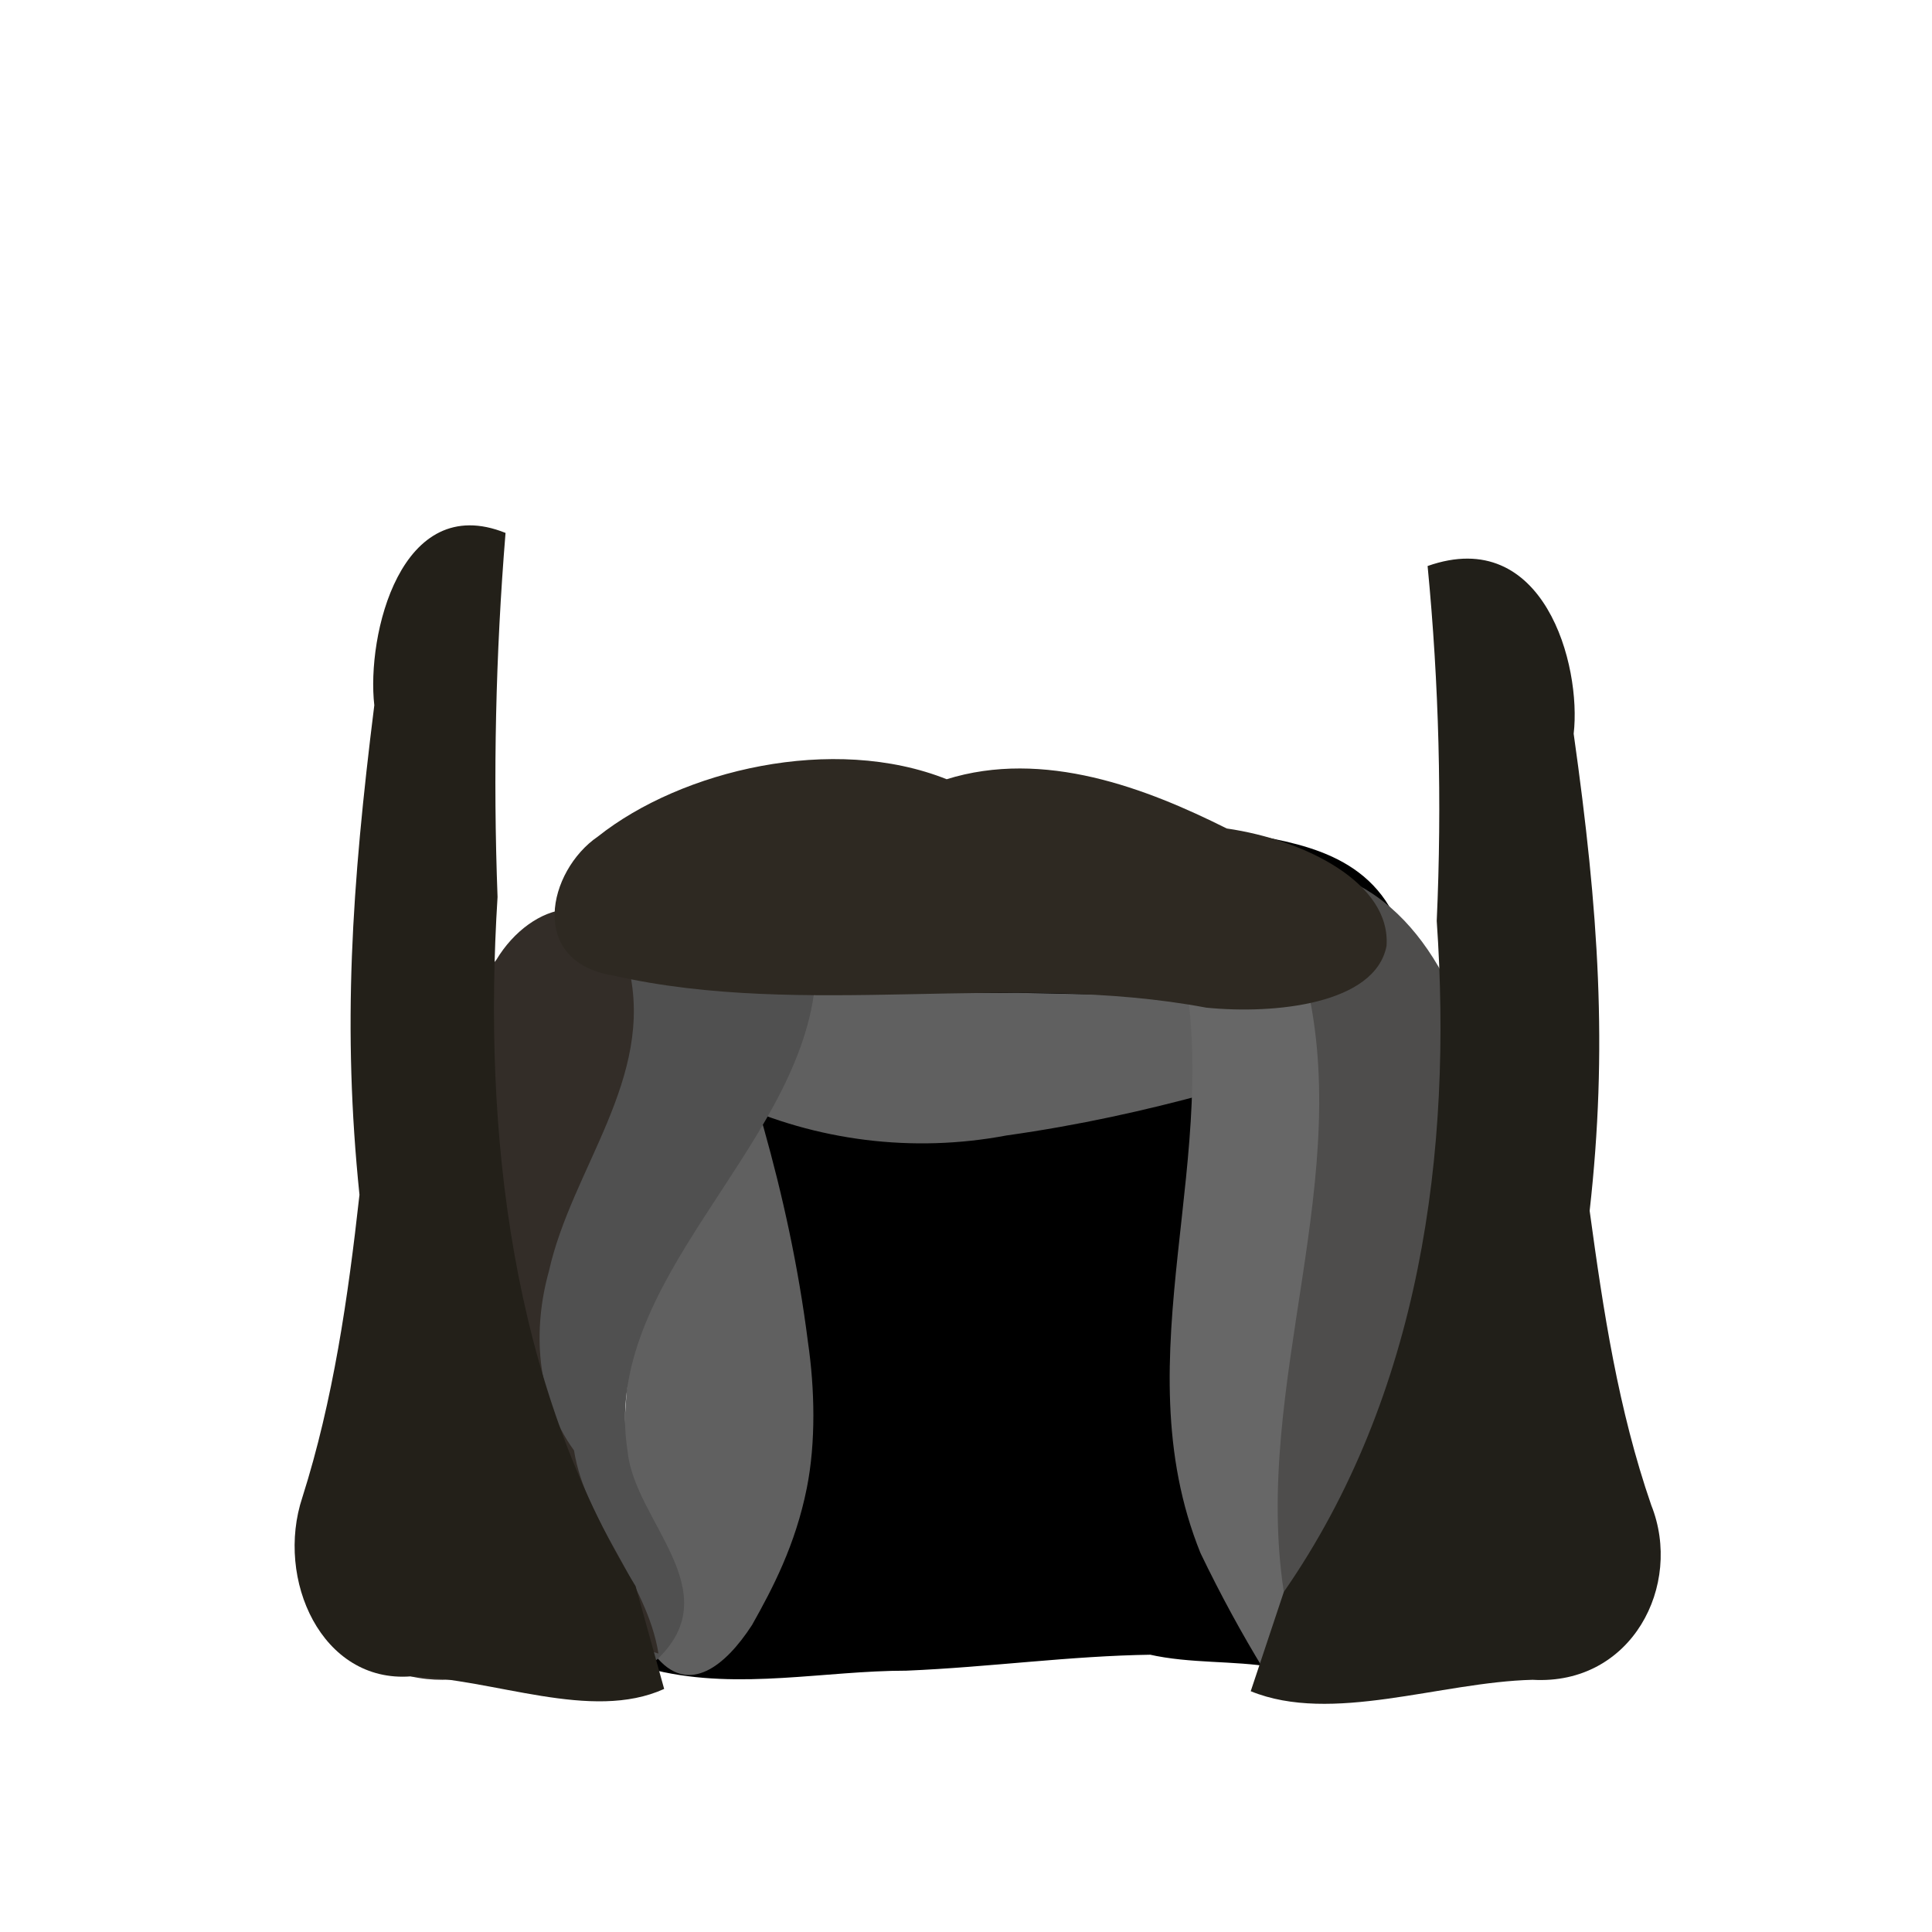
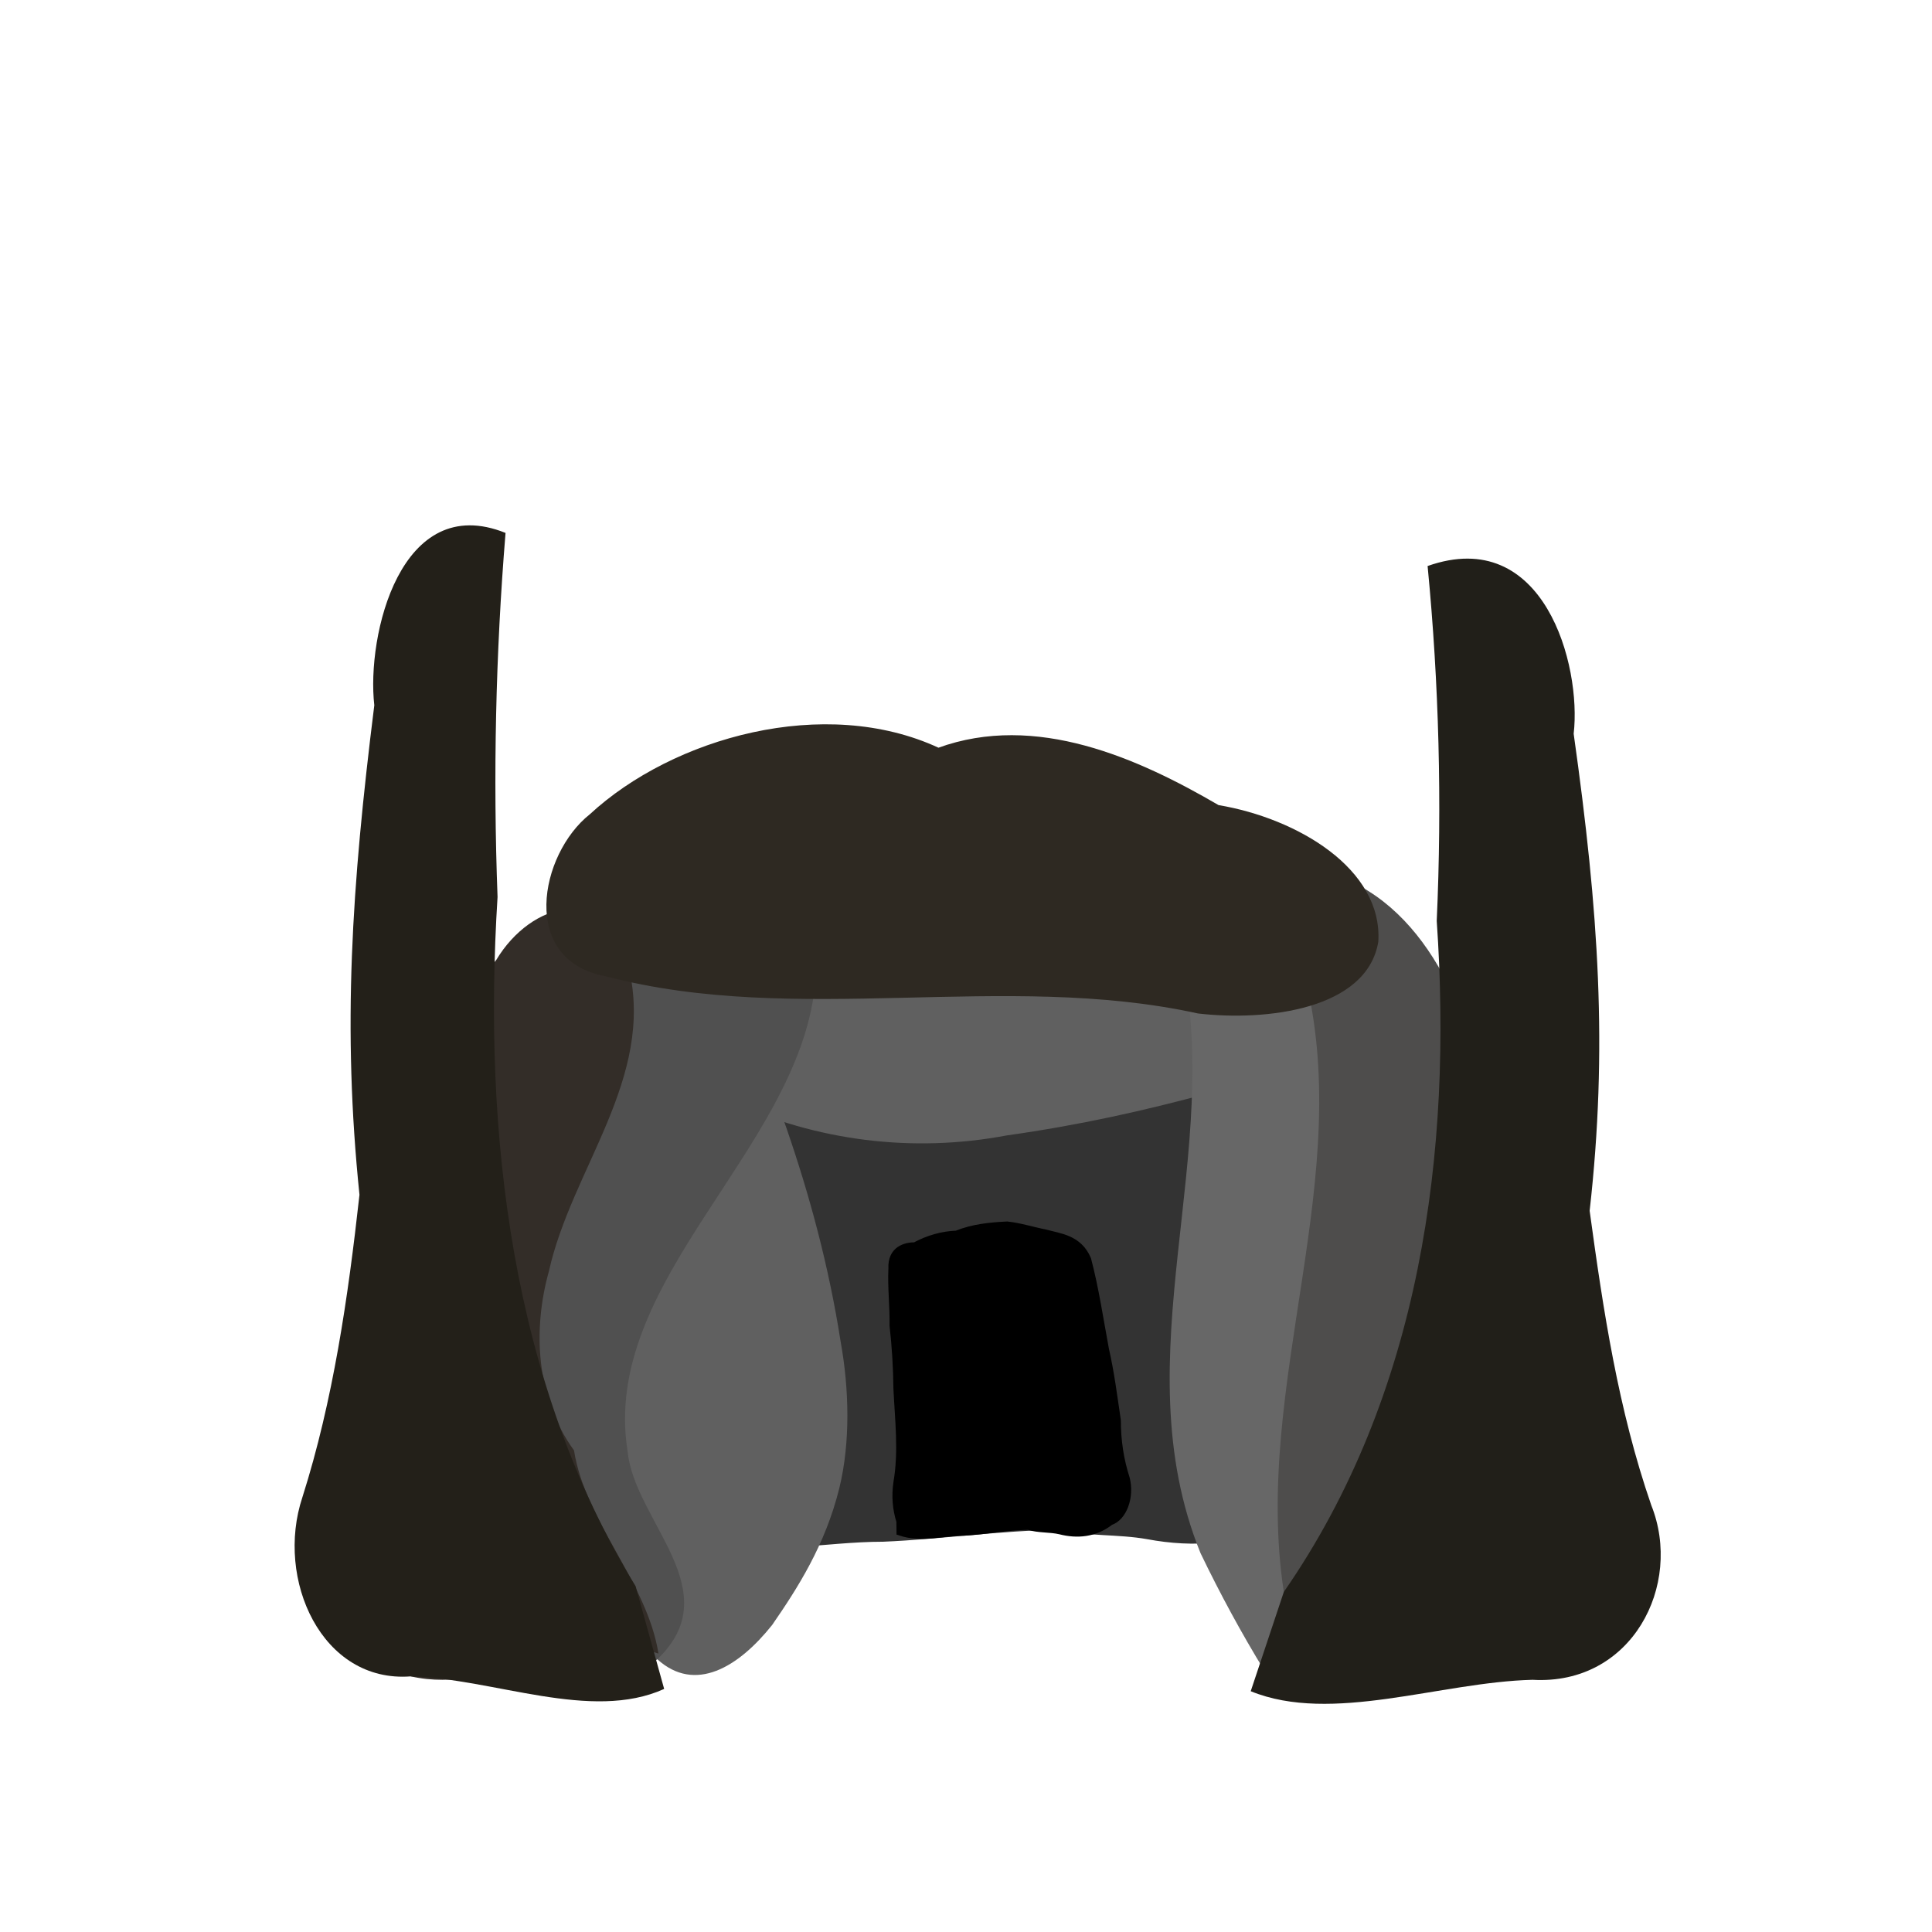
- <svg xmlns="http://www.w3.org/2000/svg" width="64" height="64" viewBox="0 0 16.93 16.93">
-   <path d="M5.77 294.6c.71.17 1.45 0 2.17 0 .72-.03 1.43-.13 2.15-.14.35.08.72.05 1.08.11.56.1 1.16.07 1.68-.22.44-.1.69-.59.53-1.03q-.3-.66-.3-1.39c-.12-.57-.22-1.14-.4-1.7-.19-.72-.34-1.45-.6-2.16-.3-.5-.93-.53-1.43-.63-.43-.06-.86-.16-1.28-.19-.57.02-1.15.06-1.7.22q-.72.02-1.4.28c-.33 0-.8.09-.77.54-.03.45.05.9.04 1.36q.12.75.13 1.52c.05.75.18 1.5 0 2.25q-.1.48.1.93z" style="fill:#000;fill-opacity:1;stroke:#000;stroke-width:.22px;stroke-linecap:butt;stroke-linejoin:miter;stroke-opacity:1" transform="translate(0 -280.07)" />
-   <path d="M12.14 289.17c-1 .33-2.04.67-3.32.85a4 4 0 0 1-2.42-.3c-.38-.18-.62-.43-.35-.65.18-.18.74-.27 1.23-.3.54-.03 1.08.01 1.63 0 .86.02 1.77.02 2.54.16q.43.09.69.24" style="fill:#606060;fill-opacity:1;stroke:none;stroke-width:.114px;stroke-linecap:butt;stroke-linejoin:miter;stroke-opacity:1" transform="translate(0 -280.07)" />
-   <path d="M6.15 288.29c.38 1.07.76 2.2.93 3.54.06.41.07.88-.01 1.28-.1.5-.3.88-.48 1.2-.24.37-.55.6-.82.3-.23-.22-.31-.8-.32-1.31-.01-.58.06-1.13.08-1.7.05-.9.1-1.84.3-2.62q.12-.45.32-.69" style="fill:#606060;fill-opacity:1;stroke:none;stroke-width:.131px;stroke-linecap:butt;stroke-linejoin:miter;stroke-opacity:1" transform="translate(0 -280.07)" />
-   <path d="M11.08 294.71c.9.35 2.11-.08 2.26-1.15.18-.7-.46-1.2-.64-1.76-.13-1.1-.22-2.32-.9-3.25-.27-.5-1.41-.68-1.46-.14.41 1.76-.52 3.54.18 5.27q.26.54.56 1.03" style="fill:#676767;fill-opacity:1;stroke:none;stroke-width:.177px;stroke-linecap:butt;stroke-linejoin:miter;stroke-opacity:1" transform="translate(0 -280.07)" />
-   <path d="M5.16 288.51c-.97 1.73-1.84 3.7-1.2 5.55.17.58 1.17 1.06 1.8.55.63-.6-.2-1.21-.26-1.82-.24-1.49 1.48-2.63 1.64-4.07.22-.68-.69-1.3-1.42-.75q-.35.22-.56.54" style="fill:#505050;fill-opacity:1;stroke:none;stroke-width:.216px;stroke-linecap:butt;stroke-linejoin:miter;stroke-opacity:1" transform="translate(0 -280.07)" />
-   <path d="M5.77 294.56c-.76-.25-1.42.37-2.17.2-.58-.47-.18-1.24-.26-1.84.07-1.52.01-3.2 1.01-4.44.3-.5.96-.7 1.16.07.23.97-.5 1.76-.7 2.66-.14.5-.12 1.1.22 1.57.1.63.64 1.15.74 1.78" style="fill:#332d28;fill-opacity:1;stroke:none;stroke-width:.201px;stroke-linecap:butt;stroke-linejoin:miter;stroke-opacity:1" transform="translate(0 -280.07)" />
-   <path d="M11.55 287.7c-.45.03-.11.59-.13.87.48 1.8-.45 3.62-.17 5.45q.01.28.13.54.63.03 1.25.1l.67.1c.46-.7.53-1.77.1-2.5-.26-.78-.23-1.66-.39-2.48-.12-.92-.6-1.9-1.46-2.08" style="fill:#4e4d4c;fill-opacity:1;stroke:none;stroke-width:.183px;stroke-linecap:butt;stroke-linejoin:miter;stroke-opacity:1" transform="translate(0 -280.07)" />
-   <path d="M8.3 286.9c-1-.4-2.33-.08-3.06.5-.44.3-.62 1.1.14 1.22 1.68.38 3.49-.04 5.19.28.6.06 1.48-.03 1.58-.54.04-.55-.71-.93-1.4-1.03-.7-.35-1.6-.7-2.46-.43" style="fill:#2e2922;fill-opacity:1;stroke:none;stroke-width:.161px;stroke-linecap:butt;stroke-linejoin:miter;stroke-opacity:1" transform="translate(0 -280.07)" />
-   <path d="M11.25 294.02c1.2-1.73 1.48-3.86 1.34-5.88a22 22 0 0 0-.08-3.11c1.02-.36 1.35.87 1.28 1.47.22 1.56.3 2.76.14 4.18.12.88.25 1.74.54 2.58.28.7-.17 1.58-1.04 1.53-.81.02-1.76.39-2.47.1z" style="fill:#211f19;fill-opacity:1;stroke:none;stroke-width:.255px;stroke-linecap:butt;stroke-linejoin:miter;stroke-opacity:1" transform="translate(0 -280.07)" />
-   <path d="M5.57 293.97c-1.09-1.78-1.34-3.97-1.21-6.04q-.06-1.6.07-3.19c-.92-.37-1.22.9-1.15 1.51-.2 1.6-.28 2.83-.13 4.29-.1.9-.23 1.8-.5 2.65-.24.72.17 1.63.95 1.57.73.02 1.58.4 2.22.11z" style="fill:#232019;fill-opacity:1;stroke:none;stroke-width:.246px;stroke-linecap:butt;stroke-linejoin:miter;stroke-opacity:1" transform="translate(0 -280.07)" />
+ <svg xmlns="http://www.w3.org/2000/svg" width="64" height="64" viewBox="0 0 16.93 16.93" version="1.1" id="svg22">
+   <defs id="defs26" />
+   <path d="m 6.184,13.51 c 0.509,0.128 1.039,0 1.555,0 0.516,-0.022 1.025,-0.098 1.541,-0.105 0.251,0.06 0.516,0.037 0.774,0.083 0.401,0.075 0.831,0.053 1.204,-0.165 0.315,-0.075 0.494,-0.443 0.38,-0.773 Q 11.422,12.055 11.422,11.507 c -0.086,-0.428 -0.158,-0.855 -0.287,-1.275 C 10.999,9.692 10.891,9.144 10.705,8.612 10.49,8.237 10.039,8.214 9.68,8.139 9.372,8.094 9.064,8.019 8.763,7.997 8.355,8.012 7.939,8.042 7.545,8.162 q -0.516,0.015 -1.003,0.21 c -0.236,0 -0.573,0.068 -0.552,0.405 -0.021,0.338 0.036,0.675 0.029,1.02 q 0.086,0.563 0.093,1.14 c 0.036,0.563 0.129,1.125 0,1.688 q -0.072,0.36 0.072,0.698 z" style="fill:#333333;fill-opacity:1;stroke:none;stroke-width:0.162px;stroke-linecap:butt;stroke-linejoin:miter;stroke-opacity:1" id="path2" />
+   <path d="M12.14 289.17c-1 .33-2.04.67-3.32.85a4 4 0 0 1-2.42-.3c-.38-.18-.62-.43-.35-.65.18-.18.74-.27 1.23-.3.54-.03 1.08.01 1.63 0 .86.02 1.77.02 2.54.16q.43.09.69.24" style="fill:#606060;fill-opacity:1;stroke:none;stroke-width:.114px;stroke-linecap:butt;stroke-linejoin:miter;stroke-opacity:1" transform="translate(0 -280.07)" id="path4" />
+   <path d="m 6.226,8.22 c 0.466,1.07 0.932,2.2 1.141,3.54 0.074,0.41 0.086,0.88 -0.012,1.28 -0.123,0.5 -0.368,0.88 -0.589,1.2 C 6.471,14.61 6.091,14.84 5.76,14.54 5.478,14.32 5.38,13.74 5.367,13.23 c -0.012,-0.58 0.074,-1.13 0.098,-1.7 0.061,-0.9 0.123,-1.84 0.368,-2.62 Q 5.981,8.46 6.226,8.22" style="fill:#606060;fill-opacity:1;stroke:none;stroke-width:0.145px;stroke-linecap:butt;stroke-linejoin:miter;stroke-opacity:1" id="path6" />
+   <path d="M11.08 294.71c.9.35 2.11-.08 2.26-1.15.18-.7-.46-1.2-.64-1.76-.13-1.1-.22-2.32-.9-3.25-.27-.5-1.41-.68-1.46-.14.41 1.76-.52 3.54.18 5.27q.26.54.56 1.03" style="fill:#676767;fill-opacity:1;stroke:none;stroke-width:.177px;stroke-linecap:butt;stroke-linejoin:miter;stroke-opacity:1" transform="translate(0 -280.07)" id="path8" />
+   <path d="M5.16 288.51c-.97 1.73-1.84 3.7-1.2 5.55.17.58 1.17 1.06 1.8.55.63-.6-.2-1.21-.26-1.82-.24-1.49 1.48-2.63 1.64-4.07.22-.68-.69-1.3-1.42-.75q-.35.22-.56.54" style="fill:#505050;fill-opacity:1;stroke:none;stroke-width:.216px;stroke-linecap:butt;stroke-linejoin:miter;stroke-opacity:1" transform="translate(0 -280.07)" id="path10" />
+   <path d="M5.77 294.56c-.76-.25-1.42.37-2.17.2-.58-.47-.18-1.24-.26-1.84.07-1.52.01-3.2 1.01-4.44.3-.5.96-.7 1.16.07.23.97-.5 1.76-.7 2.66-.14.5-.12 1.1.22 1.57.1.63.64 1.15.74 1.78" style="fill:#332d28;fill-opacity:1;stroke:none;stroke-width:.201px;stroke-linecap:butt;stroke-linejoin:miter;stroke-opacity:1" transform="translate(0 -280.07)" id="path12" />
+   <path d="M11.55 287.7c-.45.03-.11.59-.13.87.48 1.8-.45 3.62-.17 5.45q.01.28.13.54.63.03 1.25.1l.67.1c.46-.7.53-1.77.1-2.5-.26-.78-.23-1.66-.39-2.48-.12-.92-.6-1.9-1.46-2.08" style="fill:#4e4d4c;fill-opacity:1;stroke:none;stroke-width:.183px;stroke-linecap:butt;stroke-linejoin:miter;stroke-opacity:1" transform="translate(0 -280.07)" id="path14" />
+   <path d="m 8.228,6.554 c -1,-0.465 -2.33,-0.093 -3.06,0.582 -0.44,0.349 -0.62,1.28 0.14,1.419 1.68,0.442 3.49,-0.047 5.19,0.326 0.6,0.07 1.48,-0.035 1.58,-0.628 0.04,-0.64 -0.71,-1.082 -1.4,-1.198 C 9.978,6.647 9.078,6.24 8.218,6.554" style="fill:#2e2922;fill-opacity:1;stroke:none;stroke-width:0.173px;stroke-linecap:butt;stroke-linejoin:miter;stroke-opacity:1" id="path16" />
+   <path d="M11.25 294.02c1.2-1.73 1.48-3.86 1.34-5.88a22 22 0 0 0-.08-3.11c1.02-.36 1.35.87 1.28 1.47.22 1.56.3 2.76.14 4.18.12.88.25 1.74.54 2.58.28.7-.17 1.58-1.04 1.53-.81.02-1.76.39-2.47.1z" style="fill:#211f19;fill-opacity:1;stroke:none;stroke-width:.255px;stroke-linecap:butt;stroke-linejoin:miter;stroke-opacity:1" transform="translate(0 -280.07)" id="path18" />
+   <path d="M5.57 293.97c-1.09-1.78-1.34-3.97-1.21-6.04q-.06-1.6.07-3.19c-.92-.37-1.22.9-1.15 1.51-.2 1.6-.28 2.83-.13 4.29-.1.9-.23 1.8-.5 2.65-.24.72.17 1.63.95 1.57.73.02 1.58.4 2.22.11z" style="fill:#232019;fill-opacity:1;stroke:none;stroke-width:.246px;stroke-linecap:butt;stroke-linejoin:miter;stroke-opacity:1" transform="translate(0 -280.07)" id="path20" />
+   <path d="m 7.89,13.423 c 0.184,0.062 0.377,0 0.564,0 0.187,-0.011 0.371,-0.048 0.558,-0.051 0.091,0.029 0.187,0.018 0.28,0.04 0.145,0.037 0.301,0.026 0.436,-0.08 0.114,-0.037 0.179,-0.216 0.138,-0.376 q -0.078,-0.241 -0.078,-0.508 C 9.757,12.239 9.731,12.031 9.684,11.826 9.635,11.563 9.596,11.296 9.528,11.037 9.451,10.854 9.287,10.843 9.157,10.807 c -0.112,-0.022 -0.223,-0.058 -0.332,-0.069 -0.148,0.007 -0.299,0.022 -0.442,0.08 q -0.187,0.007 -0.364,0.102 c -0.086,0 -0.208,0.033 -0.2,0.197 -0.008,0.164 0.013,0.329 0.01,0.497 q 0.031,0.274 0.034,0.555 c 0.013,0.274 0.047,0.548 0,0.822 q -0.026,0.175 0.026,0.34 z" style="fill:#000000;fill-opacity:1;stroke:#000000;stroke-width:0.068px;stroke-linecap:butt;stroke-linejoin:miter;stroke-opacity:1" id="path2-2" />
</svg>
